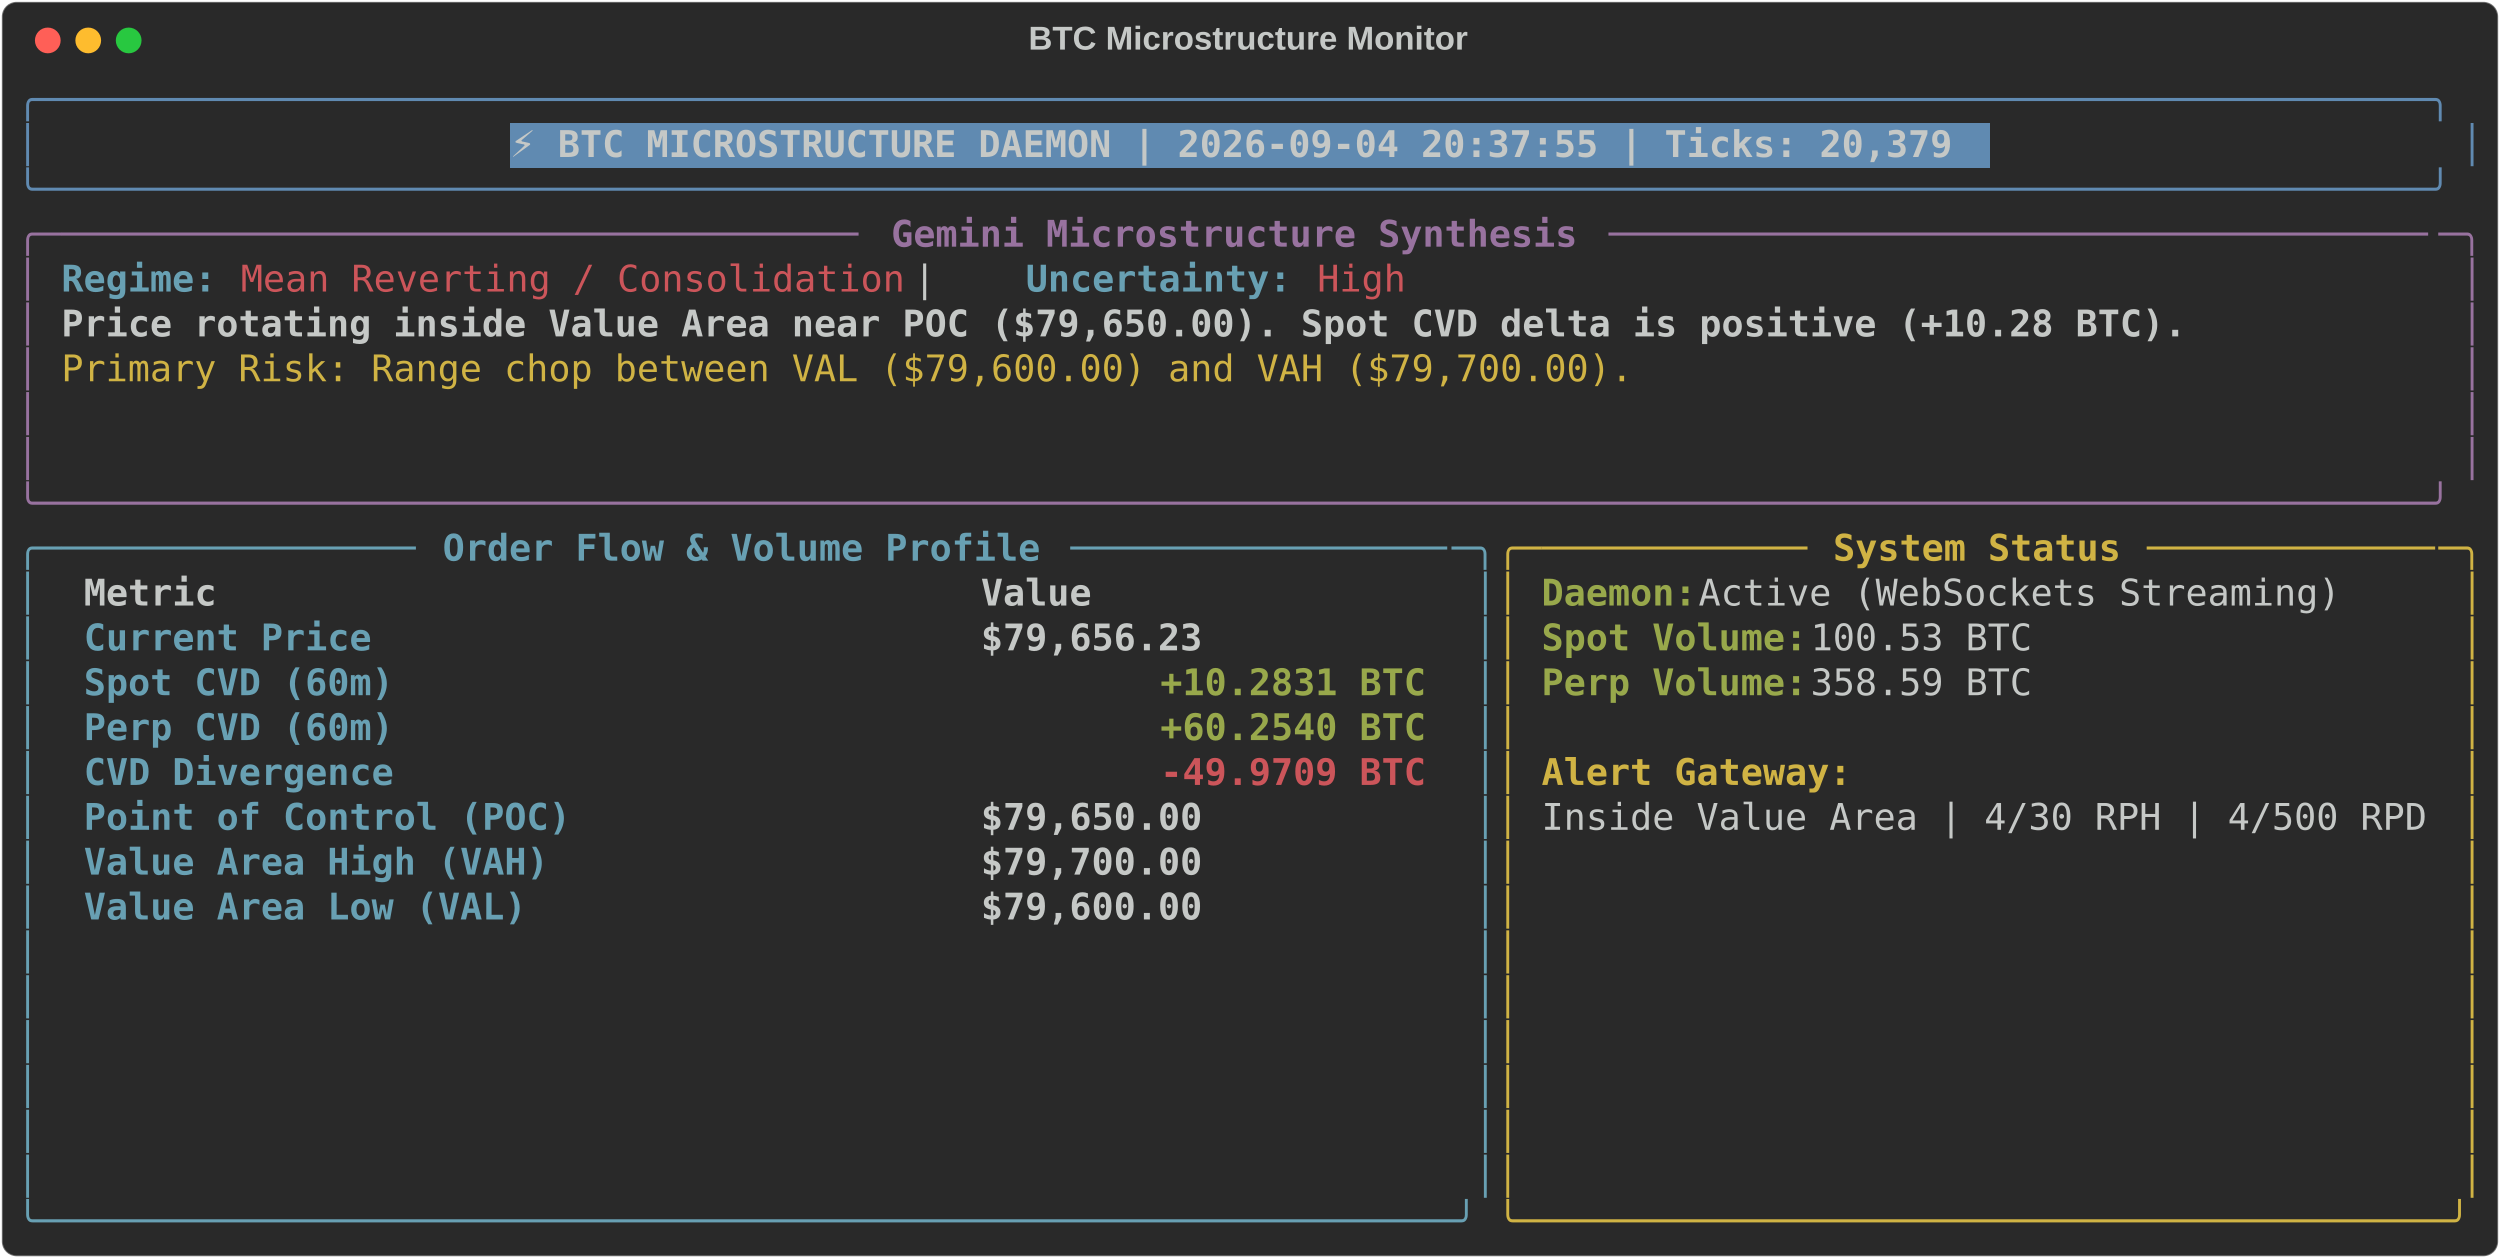
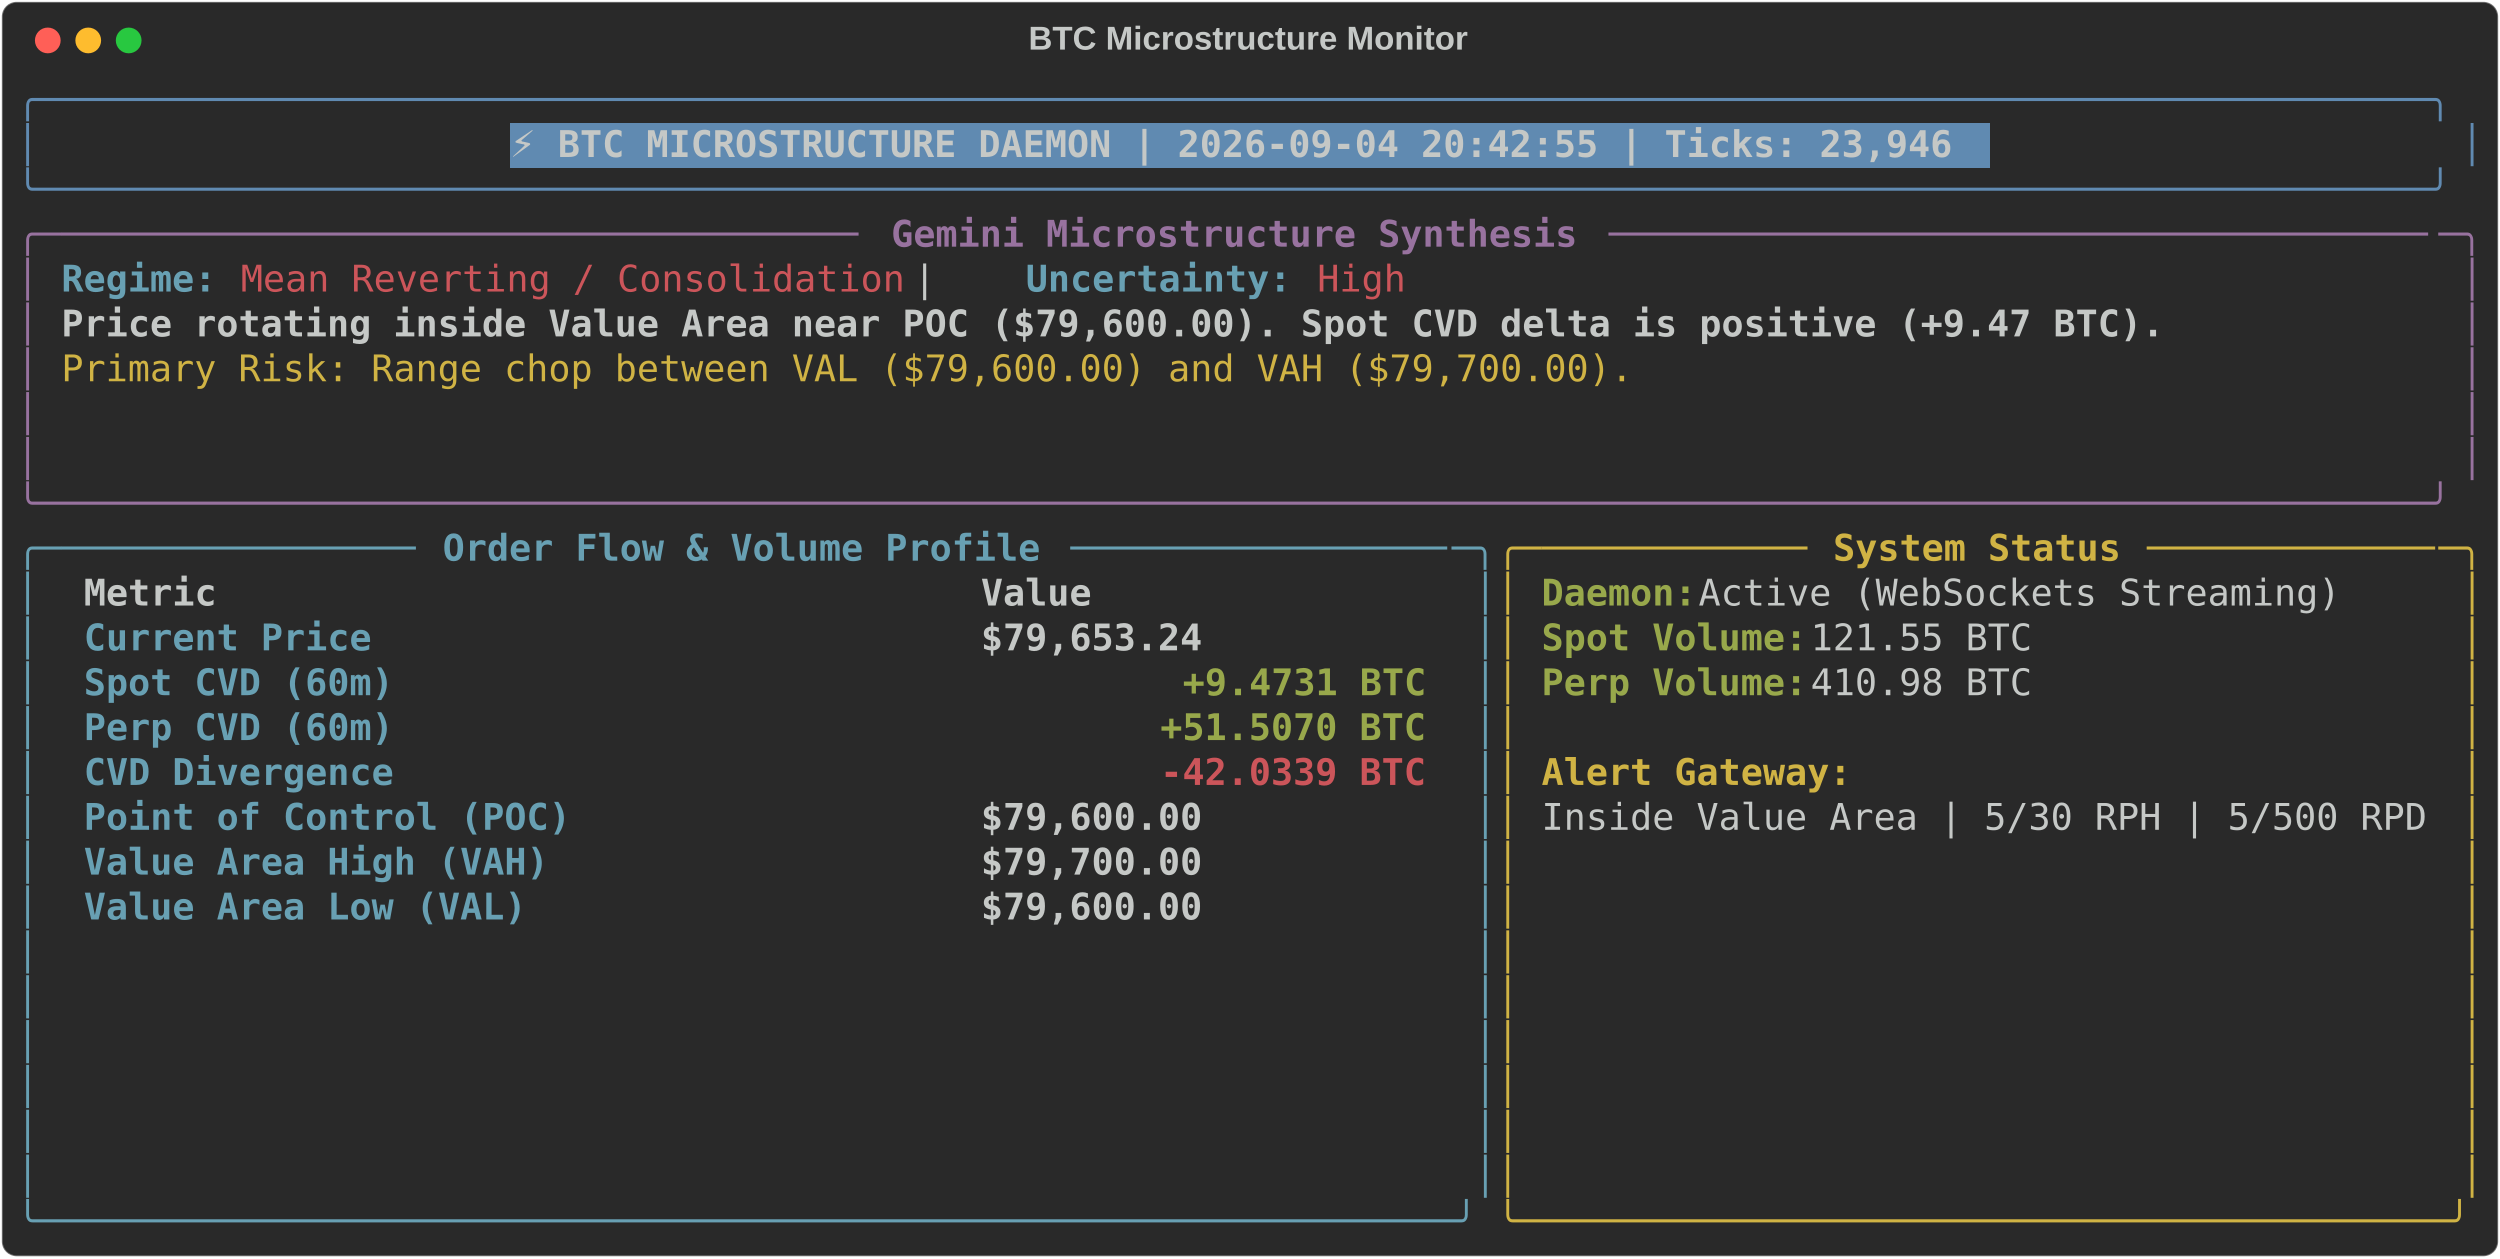
<svg xmlns="http://www.w3.org/2000/svg" class="rich-terminal" viewBox="0 0 1360 684.4">
  <style>

    @font-face {
        font-family: "Fira Code";
        src: local("FiraCode-Regular"),
                url("https://cdnjs.cloudflare.com/ajax/libs/firacode/6.2.0/woff2/FiraCode-Regular.woff2") format("woff2"),
                url("https://cdnjs.cloudflare.com/ajax/libs/firacode/6.2.0/woff/FiraCode-Regular.woff") format("woff");
        font-style: normal;
        font-weight: 400;
    }
    @font-face {
        font-family: "Fira Code";
        src: local("FiraCode-Bold"),
                url("https://cdnjs.cloudflare.com/ajax/libs/firacode/6.2.0/woff2/FiraCode-Bold.woff2") format("woff2"),
                url("https://cdnjs.cloudflare.com/ajax/libs/firacode/6.2.0/woff/FiraCode-Bold.woff") format("woff");
        font-style: bold;
        font-weight: 700;
    }

-     .terminal-1518094218-matrix {
+     .terminal-2698921822-matrix {
        font-family: Fira Code, monospace;
        font-size: 20px;
        line-height: 24.4px;
        font-variant-east-asian: full-width;
    }

-     .terminal-1518094218-title {
+     .terminal-2698921822-title {
        font-size: 18px;
        font-weight: bold;
        font-family: arial;
    }

-     .terminal-1518094218-r1 { fill: #608ab1 }
- .terminal-1518094218-r2 { fill: #c5c8c6 }
- .terminal-1518094218-r3 { fill: #c5c8c6;font-weight: bold }
- .terminal-1518094218-r4 { fill: #98729f }
- .terminal-1518094218-r5 { fill: #98729f;font-weight: bold }
- .terminal-1518094218-r6 { fill: #68a0b3;font-weight: bold }
- .terminal-1518094218-r7 { fill: #cc555a }
- .terminal-1518094218-r8 { fill: #d0b344 }
- .terminal-1518094218-r9 { fill: #68a0b3 }
- .terminal-1518094218-r10 { fill: #d0b344;font-weight: bold }
- .terminal-1518094218-r11 { fill: #98a84b;font-weight: bold }
- .terminal-1518094218-r12 { fill: #cc555a;font-weight: bold }
+     .terminal-2698921822-r1 { fill: #608ab1 }
+ .terminal-2698921822-r2 { fill: #c5c8c6 }
+ .terminal-2698921822-r3 { fill: #c5c8c6;font-weight: bold }
+ .terminal-2698921822-r4 { fill: #98729f }
+ .terminal-2698921822-r5 { fill: #98729f;font-weight: bold }
+ .terminal-2698921822-r6 { fill: #68a0b3;font-weight: bold }
+ .terminal-2698921822-r7 { fill: #cc555a }
+ .terminal-2698921822-r8 { fill: #d0b344 }
+ .terminal-2698921822-r9 { fill: #68a0b3 }
+ .terminal-2698921822-r10 { fill: #d0b344;font-weight: bold }
+ .terminal-2698921822-r11 { fill: #98a84b;font-weight: bold }
+ .terminal-2698921822-r12 { fill: #cc555a;font-weight: bold }
    </style>
  <defs>
-     <clipPath id="terminal-1518094218-clip-terminal">
+     <clipPath id="terminal-2698921822-clip-terminal">
      <rect x="0" y="0" width="1341.0" height="633.4" />
    </clipPath>
-     <clipPath id="terminal-1518094218-line-0">
+     <clipPath id="terminal-2698921822-line-0">
      <rect x="0" y="1.5" width="1342" height="24.65" />
    </clipPath>
-     <clipPath id="terminal-1518094218-line-1">
+     <clipPath id="terminal-2698921822-line-1">
      <rect x="0" y="25.9" width="1342" height="24.65" />
    </clipPath>
-     <clipPath id="terminal-1518094218-line-2">
+     <clipPath id="terminal-2698921822-line-2">
      <rect x="0" y="50.3" width="1342" height="24.65" />
    </clipPath>
-     <clipPath id="terminal-1518094218-line-3">
+     <clipPath id="terminal-2698921822-line-3">
      <rect x="0" y="74.7" width="1342" height="24.65" />
    </clipPath>
-     <clipPath id="terminal-1518094218-line-4">
+     <clipPath id="terminal-2698921822-line-4">
      <rect x="0" y="99.1" width="1342" height="24.65" />
    </clipPath>
-     <clipPath id="terminal-1518094218-line-5">
+     <clipPath id="terminal-2698921822-line-5">
      <rect x="0" y="123.5" width="1342" height="24.65" />
    </clipPath>
-     <clipPath id="terminal-1518094218-line-6">
+     <clipPath id="terminal-2698921822-line-6">
      <rect x="0" y="147.9" width="1342" height="24.65" />
    </clipPath>
-     <clipPath id="terminal-1518094218-line-7">
+     <clipPath id="terminal-2698921822-line-7">
      <rect x="0" y="172.3" width="1342" height="24.65" />
    </clipPath>
-     <clipPath id="terminal-1518094218-line-8">
+     <clipPath id="terminal-2698921822-line-8">
      <rect x="0" y="196.7" width="1342" height="24.65" />
    </clipPath>
-     <clipPath id="terminal-1518094218-line-9">
+     <clipPath id="terminal-2698921822-line-9">
      <rect x="0" y="221.1" width="1342" height="24.65" />
    </clipPath>
-     <clipPath id="terminal-1518094218-line-10">
+     <clipPath id="terminal-2698921822-line-10">
      <rect x="0" y="245.5" width="1342" height="24.65" />
    </clipPath>
-     <clipPath id="terminal-1518094218-line-11">
+     <clipPath id="terminal-2698921822-line-11">
      <rect x="0" y="269.9" width="1342" height="24.65" />
    </clipPath>
-     <clipPath id="terminal-1518094218-line-12">
+     <clipPath id="terminal-2698921822-line-12">
      <rect x="0" y="294.3" width="1342" height="24.65" />
    </clipPath>
-     <clipPath id="terminal-1518094218-line-13">
+     <clipPath id="terminal-2698921822-line-13">
      <rect x="0" y="318.7" width="1342" height="24.65" />
    </clipPath>
-     <clipPath id="terminal-1518094218-line-14">
+     <clipPath id="terminal-2698921822-line-14">
      <rect x="0" y="343.1" width="1342" height="24.65" />
    </clipPath>
-     <clipPath id="terminal-1518094218-line-15">
+     <clipPath id="terminal-2698921822-line-15">
      <rect x="0" y="367.5" width="1342" height="24.65" />
    </clipPath>
-     <clipPath id="terminal-1518094218-line-16">
+     <clipPath id="terminal-2698921822-line-16">
      <rect x="0" y="391.9" width="1342" height="24.65" />
    </clipPath>
-     <clipPath id="terminal-1518094218-line-17">
+     <clipPath id="terminal-2698921822-line-17">
      <rect x="0" y="416.3" width="1342" height="24.65" />
    </clipPath>
-     <clipPath id="terminal-1518094218-line-18">
+     <clipPath id="terminal-2698921822-line-18">
      <rect x="0" y="440.7" width="1342" height="24.65" />
    </clipPath>
-     <clipPath id="terminal-1518094218-line-19">
+     <clipPath id="terminal-2698921822-line-19">
      <rect x="0" y="465.1" width="1342" height="24.65" />
    </clipPath>
-     <clipPath id="terminal-1518094218-line-20">
+     <clipPath id="terminal-2698921822-line-20">
      <rect x="0" y="489.5" width="1342" height="24.65" />
    </clipPath>
-     <clipPath id="terminal-1518094218-line-21">
+     <clipPath id="terminal-2698921822-line-21">
      <rect x="0" y="513.9" width="1342" height="24.65" />
    </clipPath>
-     <clipPath id="terminal-1518094218-line-22">
+     <clipPath id="terminal-2698921822-line-22">
      <rect x="0" y="538.3" width="1342" height="24.65" />
    </clipPath>
-     <clipPath id="terminal-1518094218-line-23">
+     <clipPath id="terminal-2698921822-line-23">
      <rect x="0" y="562.7" width="1342" height="24.65" />
    </clipPath>
-     <clipPath id="terminal-1518094218-line-24">
+     <clipPath id="terminal-2698921822-line-24">
      <rect x="0" y="587.1" width="1342" height="24.65" />
    </clipPath>
  </defs>
  <rect fill="#292929" stroke="rgba(255,255,255,0.35)" stroke-width="1" x="1" y="1" width="1358" height="682.4" rx="8" />
-   <text class="terminal-1518094218-title" fill="#c5c8c6" text-anchor="middle" x="679" y="27">BTC Microstructure Monitor</text>
+   <text class="terminal-2698921822-title" fill="#c5c8c6" text-anchor="middle" x="679" y="27">BTC Microstructure Monitor</text>
  <g transform="translate(26,22)">
    <circle cx="0" cy="0" r="7" fill="#ff5f57" />
    <circle cx="22" cy="0" r="7" fill="#febc2e" />
    <circle cx="44" cy="0" r="7" fill="#28c840" />
  </g>
-   <g transform="translate(9, 41)" clip-path="url(#terminal-1518094218-clip-terminal)">
+   <g transform="translate(9, 41)" clip-path="url(#terminal-2698921822-clip-terminal)">
    <rect fill="#608ab1" x="268.4" y="25.9" width="805.2" height="24.65" shape-rendering="crispEdges" />
-     <g class="terminal-1518094218-matrix">
-       <text class="terminal-1518094218-r1" x="0" y="20" textLength="1342" clip-path="url(#terminal-1518094218-line-0)">╭────────────────────────────────────────────────────────────────────────────────────────────────────────────╮</text>
-       <text class="terminal-1518094218-r2" x="1342" y="20" textLength="12.2" clip-path="url(#terminal-1518094218-line-0)">
- </text>
-       <text class="terminal-1518094218-r1" x="0" y="44.4" textLength="12.2" clip-path="url(#terminal-1518094218-line-1)">│</text>
-       <text class="terminal-1518094218-r3" x="268.4" y="44.4" textLength="793" clip-path="url(#terminal-1518094218-line-1)">⚡ BTC MICROSTRUCTURE DAEMON | 2026-09-04 20:37:55 | Ticks: 20,379</text>
-       <text class="terminal-1518094218-r1" x="1329.8" y="44.4" textLength="12.2" clip-path="url(#terminal-1518094218-line-1)">│</text>
-       <text class="terminal-1518094218-r2" x="1342" y="44.4" textLength="12.2" clip-path="url(#terminal-1518094218-line-1)">
- </text>
-       <text class="terminal-1518094218-r1" x="0" y="68.8" textLength="1342" clip-path="url(#terminal-1518094218-line-2)">╰────────────────────────────────────────────────────────────────────────────────────────────────────────────╯</text>
-       <text class="terminal-1518094218-r2" x="1342" y="68.8" textLength="12.2" clip-path="url(#terminal-1518094218-line-2)">
- </text>
-       <text class="terminal-1518094218-r4" x="0" y="93.2" textLength="24.4" clip-path="url(#terminal-1518094218-line-3)">╭─</text>
-       <text class="terminal-1518094218-r4" x="24.4" y="93.2" textLength="439.2" clip-path="url(#terminal-1518094218-line-3)">────────────────────────────────────</text>
-       <text class="terminal-1518094218-r5" x="475.8" y="93.2" textLength="378.2" clip-path="url(#terminal-1518094218-line-3)">Gemini Microstructure Synthesis</text>
-       <text class="terminal-1518094218-r4" x="866.2" y="93.2" textLength="451.4" clip-path="url(#terminal-1518094218-line-3)">─────────────────────────────────────</text>
-       <text class="terminal-1518094218-r4" x="1317.6" y="93.2" textLength="24.4" clip-path="url(#terminal-1518094218-line-3)">─╮</text>
-       <text class="terminal-1518094218-r2" x="1342" y="93.2" textLength="12.2" clip-path="url(#terminal-1518094218-line-3)">
- </text>
-       <text class="terminal-1518094218-r4" x="0" y="117.6" textLength="12.2" clip-path="url(#terminal-1518094218-line-4)">│</text>
-       <text class="terminal-1518094218-r6" x="24.4" y="117.6" textLength="85.4" clip-path="url(#terminal-1518094218-line-4)">Regime:</text>
-       <text class="terminal-1518094218-r7" x="122" y="117.6" textLength="366" clip-path="url(#terminal-1518094218-line-4)">Mean Reverting / Consolidation</text>
-       <text class="terminal-1518094218-r2" x="488" y="117.6" textLength="61" clip-path="url(#terminal-1518094218-line-4)">  |  </text>
-       <text class="terminal-1518094218-r6" x="549" y="117.6" textLength="146.4" clip-path="url(#terminal-1518094218-line-4)">Uncertainty:</text>
-       <text class="terminal-1518094218-r7" x="707.6" y="117.6" textLength="48.8" clip-path="url(#terminal-1518094218-line-4)">High</text>
-       <text class="terminal-1518094218-r4" x="1329.8" y="117.6" textLength="12.2" clip-path="url(#terminal-1518094218-line-4)">│</text>
-       <text class="terminal-1518094218-r2" x="1342" y="117.6" textLength="12.2" clip-path="url(#terminal-1518094218-line-4)">
- </text>
-       <text class="terminal-1518094218-r4" x="0" y="142" textLength="12.2" clip-path="url(#terminal-1518094218-line-5)">│</text>
-       <text class="terminal-1518094218-r3" x="24.4" y="142" textLength="1171.2" clip-path="url(#terminal-1518094218-line-5)">Price rotating inside Value Area near POC ($79,650.00). Spot CVD delta is positive (+10.28 BTC).</text>
-       <text class="terminal-1518094218-r4" x="1329.8" y="142" textLength="12.2" clip-path="url(#terminal-1518094218-line-5)">│</text>
-       <text class="terminal-1518094218-r2" x="1342" y="142" textLength="12.2" clip-path="url(#terminal-1518094218-line-5)">
- </text>
-       <text class="terminal-1518094218-r4" x="0" y="166.4" textLength="12.2" clip-path="url(#terminal-1518094218-line-6)">│</text>
-       <text class="terminal-1518094218-r8" x="24.4" y="166.4" textLength="866.2" clip-path="url(#terminal-1518094218-line-6)">Primary Risk: Range chop between VAL ($79,600.00) and VAH ($79,700.00).</text>
-       <text class="terminal-1518094218-r4" x="1329.8" y="166.4" textLength="12.2" clip-path="url(#terminal-1518094218-line-6)">│</text>
-       <text class="terminal-1518094218-r2" x="1342" y="166.4" textLength="12.2" clip-path="url(#terminal-1518094218-line-6)">
- </text>
-       <text class="terminal-1518094218-r4" x="0" y="190.8" textLength="12.2" clip-path="url(#terminal-1518094218-line-7)">│</text>
-       <text class="terminal-1518094218-r4" x="1329.8" y="190.8" textLength="12.2" clip-path="url(#terminal-1518094218-line-7)">│</text>
-       <text class="terminal-1518094218-r2" x="1342" y="190.8" textLength="12.2" clip-path="url(#terminal-1518094218-line-7)">
- </text>
-       <text class="terminal-1518094218-r4" x="0" y="215.2" textLength="12.2" clip-path="url(#terminal-1518094218-line-8)">│</text>
-       <text class="terminal-1518094218-r4" x="1329.8" y="215.2" textLength="12.2" clip-path="url(#terminal-1518094218-line-8)">│</text>
-       <text class="terminal-1518094218-r2" x="1342" y="215.2" textLength="12.2" clip-path="url(#terminal-1518094218-line-8)">
- </text>
-       <text class="terminal-1518094218-r4" x="0" y="239.6" textLength="1342" clip-path="url(#terminal-1518094218-line-9)">╰────────────────────────────────────────────────────────────────────────────────────────────────────────────╯</text>
-       <text class="terminal-1518094218-r2" x="1342" y="239.6" textLength="12.2" clip-path="url(#terminal-1518094218-line-9)">
- </text>
-       <text class="terminal-1518094218-r9" x="0" y="264" textLength="24.4" clip-path="url(#terminal-1518094218-line-10)">╭─</text>
-       <text class="terminal-1518094218-r9" x="24.4" y="264" textLength="195.2" clip-path="url(#terminal-1518094218-line-10)">────────────────</text>
-       <text class="terminal-1518094218-r6" x="231.8" y="264" textLength="329.4" clip-path="url(#terminal-1518094218-line-10)">Order Flow &amp; Volume Profile</text>
-       <text class="terminal-1518094218-r9" x="573.4" y="264" textLength="207.4" clip-path="url(#terminal-1518094218-line-10)">─────────────────</text>
-       <text class="terminal-1518094218-r9" x="780.8" y="264" textLength="24.4" clip-path="url(#terminal-1518094218-line-10)">─╮</text>
-       <text class="terminal-1518094218-r8" x="805.2" y="264" textLength="24.4" clip-path="url(#terminal-1518094218-line-10)">╭─</text>
-       <text class="terminal-1518094218-r8" x="829.6" y="264" textLength="146.4" clip-path="url(#terminal-1518094218-line-10)">────────────</text>
-       <text class="terminal-1518094218-r10" x="988.2" y="264" textLength="158.6" clip-path="url(#terminal-1518094218-line-10)">System Status</text>
-       <text class="terminal-1518094218-r8" x="1159" y="264" textLength="158.6" clip-path="url(#terminal-1518094218-line-10)">─────────────</text>
-       <text class="terminal-1518094218-r8" x="1317.6" y="264" textLength="24.4" clip-path="url(#terminal-1518094218-line-10)">─╮</text>
-       <text class="terminal-1518094218-r2" x="1342" y="264" textLength="12.2" clip-path="url(#terminal-1518094218-line-10)">
- </text>
-       <text class="terminal-1518094218-r9" x="0" y="288.4" textLength="12.2" clip-path="url(#terminal-1518094218-line-11)">│</text>
-       <text class="terminal-1518094218-r3" x="36.6" y="288.4" textLength="463.6" clip-path="url(#terminal-1518094218-line-11)">Metric                                </text>
-       <text class="terminal-1518094218-r3" x="524.6" y="288.4" textLength="244" clip-path="url(#terminal-1518094218-line-11)">               Value</text>
-       <text class="terminal-1518094218-r9" x="793" y="288.4" textLength="12.2" clip-path="url(#terminal-1518094218-line-11)">│</text>
-       <text class="terminal-1518094218-r8" x="805.2" y="288.4" textLength="12.2" clip-path="url(#terminal-1518094218-line-11)">│</text>
-       <text class="terminal-1518094218-r11" x="829.6" y="288.4" textLength="85.4" clip-path="url(#terminal-1518094218-line-11)">Daemon:</text>
-       <text class="terminal-1518094218-r2" x="915" y="288.4" textLength="366" clip-path="url(#terminal-1518094218-line-11)"> Active (WebSockets Streaming)</text>
-       <text class="terminal-1518094218-r8" x="1329.8" y="288.4" textLength="12.2" clip-path="url(#terminal-1518094218-line-11)">│</text>
-       <text class="terminal-1518094218-r2" x="1342" y="288.4" textLength="12.2" clip-path="url(#terminal-1518094218-line-11)">
- </text>
-       <text class="terminal-1518094218-r9" x="0" y="312.8" textLength="12.2" clip-path="url(#terminal-1518094218-line-12)">│</text>
-       <text class="terminal-1518094218-r6" x="36.6" y="312.8" textLength="463.6" clip-path="url(#terminal-1518094218-line-12)">Current Price                         </text>
-       <text class="terminal-1518094218-r3" x="524.6" y="312.8" textLength="244" clip-path="url(#terminal-1518094218-line-12)">          $79,656.23</text>
-       <text class="terminal-1518094218-r9" x="793" y="312.8" textLength="12.2" clip-path="url(#terminal-1518094218-line-12)">│</text>
-       <text class="terminal-1518094218-r8" x="805.2" y="312.8" textLength="12.2" clip-path="url(#terminal-1518094218-line-12)">│</text>
-       <text class="terminal-1518094218-r11" x="829.6" y="312.8" textLength="146.4" clip-path="url(#terminal-1518094218-line-12)">Spot Volume:</text>
-       <text class="terminal-1518094218-r2" x="976" y="312.8" textLength="134.2" clip-path="url(#terminal-1518094218-line-12)"> 100.53 BTC</text>
-       <text class="terminal-1518094218-r8" x="1329.8" y="312.8" textLength="12.2" clip-path="url(#terminal-1518094218-line-12)">│</text>
-       <text class="terminal-1518094218-r2" x="1342" y="312.8" textLength="12.2" clip-path="url(#terminal-1518094218-line-12)">
- </text>
-       <text class="terminal-1518094218-r9" x="0" y="337.2" textLength="12.2" clip-path="url(#terminal-1518094218-line-13)">│</text>
-       <text class="terminal-1518094218-r6" x="36.6" y="337.2" textLength="463.6" clip-path="url(#terminal-1518094218-line-13)">Spot CVD (60m)                        </text>
-       <text class="terminal-1518094218-r11" x="622.2" y="337.2" textLength="146.4" clip-path="url(#terminal-1518094218-line-13)">+10.2831 BTC</text>
-       <text class="terminal-1518094218-r9" x="793" y="337.2" textLength="12.2" clip-path="url(#terminal-1518094218-line-13)">│</text>
-       <text class="terminal-1518094218-r8" x="805.2" y="337.2" textLength="12.2" clip-path="url(#terminal-1518094218-line-13)">│</text>
-       <text class="terminal-1518094218-r11" x="829.6" y="337.2" textLength="146.4" clip-path="url(#terminal-1518094218-line-13)">Perp Volume:</text>
-       <text class="terminal-1518094218-r2" x="976" y="337.2" textLength="134.2" clip-path="url(#terminal-1518094218-line-13)"> 358.59 BTC</text>
-       <text class="terminal-1518094218-r8" x="1329.8" y="337.2" textLength="12.2" clip-path="url(#terminal-1518094218-line-13)">│</text>
-       <text class="terminal-1518094218-r2" x="1342" y="337.2" textLength="12.2" clip-path="url(#terminal-1518094218-line-13)">
- </text>
-       <text class="terminal-1518094218-r9" x="0" y="361.6" textLength="12.2" clip-path="url(#terminal-1518094218-line-14)">│</text>
-       <text class="terminal-1518094218-r6" x="36.6" y="361.6" textLength="463.6" clip-path="url(#terminal-1518094218-line-14)">Perp CVD (60m)                        </text>
-       <text class="terminal-1518094218-r11" x="622.2" y="361.6" textLength="146.4" clip-path="url(#terminal-1518094218-line-14)">+60.2540 BTC</text>
-       <text class="terminal-1518094218-r9" x="793" y="361.6" textLength="12.2" clip-path="url(#terminal-1518094218-line-14)">│</text>
-       <text class="terminal-1518094218-r8" x="805.2" y="361.6" textLength="12.2" clip-path="url(#terminal-1518094218-line-14)">│</text>
-       <text class="terminal-1518094218-r8" x="1329.8" y="361.6" textLength="12.2" clip-path="url(#terminal-1518094218-line-14)">│</text>
-       <text class="terminal-1518094218-r2" x="1342" y="361.6" textLength="12.2" clip-path="url(#terminal-1518094218-line-14)">
- </text>
-       <text class="terminal-1518094218-r9" x="0" y="386" textLength="12.2" clip-path="url(#terminal-1518094218-line-15)">│</text>
-       <text class="terminal-1518094218-r6" x="36.6" y="386" textLength="463.6" clip-path="url(#terminal-1518094218-line-15)">CVD Divergence                        </text>
-       <text class="terminal-1518094218-r12" x="622.2" y="386" textLength="146.4" clip-path="url(#terminal-1518094218-line-15)">-49.9709 BTC</text>
-       <text class="terminal-1518094218-r9" x="793" y="386" textLength="12.2" clip-path="url(#terminal-1518094218-line-15)">│</text>
-       <text class="terminal-1518094218-r8" x="805.2" y="386" textLength="12.2" clip-path="url(#terminal-1518094218-line-15)">│</text>
-       <text class="terminal-1518094218-r10" x="829.6" y="386" textLength="170.8" clip-path="url(#terminal-1518094218-line-15)">Alert Gateway:</text>
-       <text class="terminal-1518094218-r8" x="1329.8" y="386" textLength="12.2" clip-path="url(#terminal-1518094218-line-15)">│</text>
-       <text class="terminal-1518094218-r2" x="1342" y="386" textLength="12.2" clip-path="url(#terminal-1518094218-line-15)">
- </text>
-       <text class="terminal-1518094218-r9" x="0" y="410.4" textLength="12.2" clip-path="url(#terminal-1518094218-line-16)">│</text>
-       <text class="terminal-1518094218-r6" x="36.6" y="410.4" textLength="463.6" clip-path="url(#terminal-1518094218-line-16)">Point of Control (POC)                </text>
-       <text class="terminal-1518094218-r3" x="524.6" y="410.4" textLength="244" clip-path="url(#terminal-1518094218-line-16)">          $79,650.00</text>
-       <text class="terminal-1518094218-r9" x="793" y="410.4" textLength="12.2" clip-path="url(#terminal-1518094218-line-16)">│</text>
-       <text class="terminal-1518094218-r8" x="805.2" y="410.4" textLength="12.2" clip-path="url(#terminal-1518094218-line-16)">│</text>
-       <text class="terminal-1518094218-r2" x="829.6" y="410.4" textLength="488" clip-path="url(#terminal-1518094218-line-16)">Inside Value Area | 4/30 RPH | 4/500 RPD</text>
-       <text class="terminal-1518094218-r8" x="1329.8" y="410.4" textLength="12.2" clip-path="url(#terminal-1518094218-line-16)">│</text>
-       <text class="terminal-1518094218-r2" x="1342" y="410.4" textLength="12.2" clip-path="url(#terminal-1518094218-line-16)">
- </text>
-       <text class="terminal-1518094218-r9" x="0" y="434.8" textLength="12.2" clip-path="url(#terminal-1518094218-line-17)">│</text>
-       <text class="terminal-1518094218-r6" x="36.6" y="434.8" textLength="463.6" clip-path="url(#terminal-1518094218-line-17)">Value Area High (VAH)                 </text>
-       <text class="terminal-1518094218-r3" x="524.6" y="434.8" textLength="244" clip-path="url(#terminal-1518094218-line-17)">          $79,700.00</text>
-       <text class="terminal-1518094218-r9" x="793" y="434.8" textLength="12.2" clip-path="url(#terminal-1518094218-line-17)">│</text>
-       <text class="terminal-1518094218-r8" x="805.2" y="434.8" textLength="12.2" clip-path="url(#terminal-1518094218-line-17)">│</text>
-       <text class="terminal-1518094218-r8" x="1329.8" y="434.8" textLength="12.2" clip-path="url(#terminal-1518094218-line-17)">│</text>
-       <text class="terminal-1518094218-r2" x="1342" y="434.8" textLength="12.2" clip-path="url(#terminal-1518094218-line-17)">
- </text>
-       <text class="terminal-1518094218-r9" x="0" y="459.2" textLength="12.2" clip-path="url(#terminal-1518094218-line-18)">│</text>
-       <text class="terminal-1518094218-r6" x="36.6" y="459.2" textLength="463.6" clip-path="url(#terminal-1518094218-line-18)">Value Area Low (VAL)                  </text>
-       <text class="terminal-1518094218-r3" x="524.6" y="459.2" textLength="244" clip-path="url(#terminal-1518094218-line-18)">          $79,600.00</text>
-       <text class="terminal-1518094218-r9" x="793" y="459.2" textLength="12.2" clip-path="url(#terminal-1518094218-line-18)">│</text>
-       <text class="terminal-1518094218-r8" x="805.2" y="459.2" textLength="12.2" clip-path="url(#terminal-1518094218-line-18)">│</text>
-       <text class="terminal-1518094218-r8" x="1329.8" y="459.2" textLength="12.2" clip-path="url(#terminal-1518094218-line-18)">│</text>
-       <text class="terminal-1518094218-r2" x="1342" y="459.2" textLength="12.2" clip-path="url(#terminal-1518094218-line-18)">
- </text>
-       <text class="terminal-1518094218-r9" x="0" y="483.6" textLength="12.2" clip-path="url(#terminal-1518094218-line-19)">│</text>
-       <text class="terminal-1518094218-r9" x="793" y="483.6" textLength="12.2" clip-path="url(#terminal-1518094218-line-19)">│</text>
-       <text class="terminal-1518094218-r8" x="805.2" y="483.6" textLength="12.2" clip-path="url(#terminal-1518094218-line-19)">│</text>
-       <text class="terminal-1518094218-r8" x="1329.8" y="483.6" textLength="12.2" clip-path="url(#terminal-1518094218-line-19)">│</text>
-       <text class="terminal-1518094218-r2" x="1342" y="483.6" textLength="12.2" clip-path="url(#terminal-1518094218-line-19)">
- </text>
-       <text class="terminal-1518094218-r9" x="0" y="508" textLength="12.2" clip-path="url(#terminal-1518094218-line-20)">│</text>
-       <text class="terminal-1518094218-r9" x="793" y="508" textLength="12.2" clip-path="url(#terminal-1518094218-line-20)">│</text>
-       <text class="terminal-1518094218-r8" x="805.2" y="508" textLength="12.2" clip-path="url(#terminal-1518094218-line-20)">│</text>
-       <text class="terminal-1518094218-r8" x="1329.8" y="508" textLength="12.2" clip-path="url(#terminal-1518094218-line-20)">│</text>
-       <text class="terminal-1518094218-r2" x="1342" y="508" textLength="12.2" clip-path="url(#terminal-1518094218-line-20)">
- </text>
-       <text class="terminal-1518094218-r9" x="0" y="532.4" textLength="12.2" clip-path="url(#terminal-1518094218-line-21)">│</text>
-       <text class="terminal-1518094218-r9" x="793" y="532.4" textLength="12.2" clip-path="url(#terminal-1518094218-line-21)">│</text>
-       <text class="terminal-1518094218-r8" x="805.2" y="532.4" textLength="12.2" clip-path="url(#terminal-1518094218-line-21)">│</text>
-       <text class="terminal-1518094218-r8" x="1329.8" y="532.4" textLength="12.2" clip-path="url(#terminal-1518094218-line-21)">│</text>
-       <text class="terminal-1518094218-r2" x="1342" y="532.4" textLength="12.2" clip-path="url(#terminal-1518094218-line-21)">
- </text>
-       <text class="terminal-1518094218-r9" x="0" y="556.8" textLength="12.2" clip-path="url(#terminal-1518094218-line-22)">│</text>
-       <text class="terminal-1518094218-r9" x="793" y="556.8" textLength="12.2" clip-path="url(#terminal-1518094218-line-22)">│</text>
-       <text class="terminal-1518094218-r8" x="805.2" y="556.8" textLength="12.2" clip-path="url(#terminal-1518094218-line-22)">│</text>
-       <text class="terminal-1518094218-r8" x="1329.8" y="556.8" textLength="12.2" clip-path="url(#terminal-1518094218-line-22)">│</text>
-       <text class="terminal-1518094218-r2" x="1342" y="556.8" textLength="12.2" clip-path="url(#terminal-1518094218-line-22)">
- </text>
-       <text class="terminal-1518094218-r9" x="0" y="581.2" textLength="12.2" clip-path="url(#terminal-1518094218-line-23)">│</text>
-       <text class="terminal-1518094218-r9" x="793" y="581.2" textLength="12.2" clip-path="url(#terminal-1518094218-line-23)">│</text>
-       <text class="terminal-1518094218-r8" x="805.2" y="581.2" textLength="12.2" clip-path="url(#terminal-1518094218-line-23)">│</text>
-       <text class="terminal-1518094218-r8" x="1329.8" y="581.2" textLength="12.2" clip-path="url(#terminal-1518094218-line-23)">│</text>
-       <text class="terminal-1518094218-r2" x="1342" y="581.2" textLength="12.2" clip-path="url(#terminal-1518094218-line-23)">
- </text>
-       <text class="terminal-1518094218-r9" x="0" y="605.6" textLength="12.2" clip-path="url(#terminal-1518094218-line-24)">│</text>
-       <text class="terminal-1518094218-r9" x="793" y="605.6" textLength="12.2" clip-path="url(#terminal-1518094218-line-24)">│</text>
-       <text class="terminal-1518094218-r8" x="805.2" y="605.6" textLength="12.2" clip-path="url(#terminal-1518094218-line-24)">│</text>
-       <text class="terminal-1518094218-r8" x="1329.8" y="605.6" textLength="12.2" clip-path="url(#terminal-1518094218-line-24)">│</text>
-       <text class="terminal-1518094218-r2" x="1342" y="605.6" textLength="12.2" clip-path="url(#terminal-1518094218-line-24)">
- </text>
-       <text class="terminal-1518094218-r9" x="0" y="630" textLength="805.2" clip-path="url(#terminal-1518094218-line-25)">╰────────────────────────────────────────────────────────────────╯</text>
-       <text class="terminal-1518094218-r8" x="805.2" y="630" textLength="536.8" clip-path="url(#terminal-1518094218-line-25)">╰──────────────────────────────────────────╯</text>
-       <text class="terminal-1518094218-r2" x="1342" y="630" textLength="12.2" clip-path="url(#terminal-1518094218-line-25)">
+     <g class="terminal-2698921822-matrix">
+       <text class="terminal-2698921822-r1" x="0" y="20" textLength="1342" clip-path="url(#terminal-2698921822-line-0)">╭────────────────────────────────────────────────────────────────────────────────────────────────────────────╮</text>
+       <text class="terminal-2698921822-r2" x="1342" y="20" textLength="12.2" clip-path="url(#terminal-2698921822-line-0)">
+ </text>
+       <text class="terminal-2698921822-r1" x="0" y="44.4" textLength="12.2" clip-path="url(#terminal-2698921822-line-1)">│</text>
+       <text class="terminal-2698921822-r3" x="268.4" y="44.4" textLength="793" clip-path="url(#terminal-2698921822-line-1)">⚡ BTC MICROSTRUCTURE DAEMON | 2026-09-04 20:42:55 | Ticks: 23,946</text>
+       <text class="terminal-2698921822-r1" x="1329.8" y="44.4" textLength="12.2" clip-path="url(#terminal-2698921822-line-1)">│</text>
+       <text class="terminal-2698921822-r2" x="1342" y="44.4" textLength="12.2" clip-path="url(#terminal-2698921822-line-1)">
+ </text>
+       <text class="terminal-2698921822-r1" x="0" y="68.8" textLength="1342" clip-path="url(#terminal-2698921822-line-2)">╰────────────────────────────────────────────────────────────────────────────────────────────────────────────╯</text>
+       <text class="terminal-2698921822-r2" x="1342" y="68.8" textLength="12.2" clip-path="url(#terminal-2698921822-line-2)">
+ </text>
+       <text class="terminal-2698921822-r4" x="0" y="93.2" textLength="24.4" clip-path="url(#terminal-2698921822-line-3)">╭─</text>
+       <text class="terminal-2698921822-r4" x="24.4" y="93.2" textLength="439.2" clip-path="url(#terminal-2698921822-line-3)">────────────────────────────────────</text>
+       <text class="terminal-2698921822-r5" x="475.8" y="93.2" textLength="378.2" clip-path="url(#terminal-2698921822-line-3)">Gemini Microstructure Synthesis</text>
+       <text class="terminal-2698921822-r4" x="866.2" y="93.2" textLength="451.4" clip-path="url(#terminal-2698921822-line-3)">─────────────────────────────────────</text>
+       <text class="terminal-2698921822-r4" x="1317.6" y="93.2" textLength="24.4" clip-path="url(#terminal-2698921822-line-3)">─╮</text>
+       <text class="terminal-2698921822-r2" x="1342" y="93.2" textLength="12.2" clip-path="url(#terminal-2698921822-line-3)">
+ </text>
+       <text class="terminal-2698921822-r4" x="0" y="117.6" textLength="12.2" clip-path="url(#terminal-2698921822-line-4)">│</text>
+       <text class="terminal-2698921822-r6" x="24.4" y="117.6" textLength="85.4" clip-path="url(#terminal-2698921822-line-4)">Regime:</text>
+       <text class="terminal-2698921822-r7" x="122" y="117.6" textLength="366" clip-path="url(#terminal-2698921822-line-4)">Mean Reverting / Consolidation</text>
+       <text class="terminal-2698921822-r2" x="488" y="117.6" textLength="61" clip-path="url(#terminal-2698921822-line-4)">  |  </text>
+       <text class="terminal-2698921822-r6" x="549" y="117.6" textLength="146.4" clip-path="url(#terminal-2698921822-line-4)">Uncertainty:</text>
+       <text class="terminal-2698921822-r7" x="707.6" y="117.6" textLength="48.8" clip-path="url(#terminal-2698921822-line-4)">High</text>
+       <text class="terminal-2698921822-r4" x="1329.8" y="117.6" textLength="12.2" clip-path="url(#terminal-2698921822-line-4)">│</text>
+       <text class="terminal-2698921822-r2" x="1342" y="117.6" textLength="12.2" clip-path="url(#terminal-2698921822-line-4)">
+ </text>
+       <text class="terminal-2698921822-r4" x="0" y="142" textLength="12.2" clip-path="url(#terminal-2698921822-line-5)">│</text>
+       <text class="terminal-2698921822-r3" x="24.4" y="142" textLength="1159" clip-path="url(#terminal-2698921822-line-5)">Price rotating inside Value Area near POC ($79,600.00). Spot CVD delta is positive (+9.47 BTC).</text>
+       <text class="terminal-2698921822-r4" x="1329.8" y="142" textLength="12.2" clip-path="url(#terminal-2698921822-line-5)">│</text>
+       <text class="terminal-2698921822-r2" x="1342" y="142" textLength="12.2" clip-path="url(#terminal-2698921822-line-5)">
+ </text>
+       <text class="terminal-2698921822-r4" x="0" y="166.4" textLength="12.2" clip-path="url(#terminal-2698921822-line-6)">│</text>
+       <text class="terminal-2698921822-r8" x="24.4" y="166.4" textLength="866.2" clip-path="url(#terminal-2698921822-line-6)">Primary Risk: Range chop between VAL ($79,600.00) and VAH ($79,700.00).</text>
+       <text class="terminal-2698921822-r4" x="1329.8" y="166.4" textLength="12.2" clip-path="url(#terminal-2698921822-line-6)">│</text>
+       <text class="terminal-2698921822-r2" x="1342" y="166.4" textLength="12.2" clip-path="url(#terminal-2698921822-line-6)">
+ </text>
+       <text class="terminal-2698921822-r4" x="0" y="190.8" textLength="12.2" clip-path="url(#terminal-2698921822-line-7)">│</text>
+       <text class="terminal-2698921822-r4" x="1329.8" y="190.8" textLength="12.2" clip-path="url(#terminal-2698921822-line-7)">│</text>
+       <text class="terminal-2698921822-r2" x="1342" y="190.8" textLength="12.2" clip-path="url(#terminal-2698921822-line-7)">
+ </text>
+       <text class="terminal-2698921822-r4" x="0" y="215.2" textLength="12.2" clip-path="url(#terminal-2698921822-line-8)">│</text>
+       <text class="terminal-2698921822-r4" x="1329.8" y="215.2" textLength="12.2" clip-path="url(#terminal-2698921822-line-8)">│</text>
+       <text class="terminal-2698921822-r2" x="1342" y="215.2" textLength="12.2" clip-path="url(#terminal-2698921822-line-8)">
+ </text>
+       <text class="terminal-2698921822-r4" x="0" y="239.6" textLength="1342" clip-path="url(#terminal-2698921822-line-9)">╰────────────────────────────────────────────────────────────────────────────────────────────────────────────╯</text>
+       <text class="terminal-2698921822-r2" x="1342" y="239.6" textLength="12.2" clip-path="url(#terminal-2698921822-line-9)">
+ </text>
+       <text class="terminal-2698921822-r9" x="0" y="264" textLength="24.4" clip-path="url(#terminal-2698921822-line-10)">╭─</text>
+       <text class="terminal-2698921822-r9" x="24.4" y="264" textLength="195.2" clip-path="url(#terminal-2698921822-line-10)">────────────────</text>
+       <text class="terminal-2698921822-r6" x="231.8" y="264" textLength="329.4" clip-path="url(#terminal-2698921822-line-10)">Order Flow &amp; Volume Profile</text>
+       <text class="terminal-2698921822-r9" x="573.4" y="264" textLength="207.4" clip-path="url(#terminal-2698921822-line-10)">─────────────────</text>
+       <text class="terminal-2698921822-r9" x="780.8" y="264" textLength="24.4" clip-path="url(#terminal-2698921822-line-10)">─╮</text>
+       <text class="terminal-2698921822-r8" x="805.2" y="264" textLength="24.4" clip-path="url(#terminal-2698921822-line-10)">╭─</text>
+       <text class="terminal-2698921822-r8" x="829.6" y="264" textLength="146.4" clip-path="url(#terminal-2698921822-line-10)">────────────</text>
+       <text class="terminal-2698921822-r10" x="988.2" y="264" textLength="158.6" clip-path="url(#terminal-2698921822-line-10)">System Status</text>
+       <text class="terminal-2698921822-r8" x="1159" y="264" textLength="158.6" clip-path="url(#terminal-2698921822-line-10)">─────────────</text>
+       <text class="terminal-2698921822-r8" x="1317.6" y="264" textLength="24.4" clip-path="url(#terminal-2698921822-line-10)">─╮</text>
+       <text class="terminal-2698921822-r2" x="1342" y="264" textLength="12.2" clip-path="url(#terminal-2698921822-line-10)">
+ </text>
+       <text class="terminal-2698921822-r9" x="0" y="288.4" textLength="12.2" clip-path="url(#terminal-2698921822-line-11)">│</text>
+       <text class="terminal-2698921822-r3" x="36.6" y="288.4" textLength="463.6" clip-path="url(#terminal-2698921822-line-11)">Metric                                </text>
+       <text class="terminal-2698921822-r3" x="524.6" y="288.4" textLength="244" clip-path="url(#terminal-2698921822-line-11)">               Value</text>
+       <text class="terminal-2698921822-r9" x="793" y="288.4" textLength="12.2" clip-path="url(#terminal-2698921822-line-11)">│</text>
+       <text class="terminal-2698921822-r8" x="805.2" y="288.4" textLength="12.2" clip-path="url(#terminal-2698921822-line-11)">│</text>
+       <text class="terminal-2698921822-r11" x="829.6" y="288.4" textLength="85.4" clip-path="url(#terminal-2698921822-line-11)">Daemon:</text>
+       <text class="terminal-2698921822-r2" x="915" y="288.4" textLength="366" clip-path="url(#terminal-2698921822-line-11)"> Active (WebSockets Streaming)</text>
+       <text class="terminal-2698921822-r8" x="1329.8" y="288.4" textLength="12.2" clip-path="url(#terminal-2698921822-line-11)">│</text>
+       <text class="terminal-2698921822-r2" x="1342" y="288.4" textLength="12.2" clip-path="url(#terminal-2698921822-line-11)">
+ </text>
+       <text class="terminal-2698921822-r9" x="0" y="312.8" textLength="12.2" clip-path="url(#terminal-2698921822-line-12)">│</text>
+       <text class="terminal-2698921822-r6" x="36.6" y="312.8" textLength="463.6" clip-path="url(#terminal-2698921822-line-12)">Current Price                         </text>
+       <text class="terminal-2698921822-r3" x="524.6" y="312.8" textLength="244" clip-path="url(#terminal-2698921822-line-12)">          $79,653.24</text>
+       <text class="terminal-2698921822-r9" x="793" y="312.8" textLength="12.2" clip-path="url(#terminal-2698921822-line-12)">│</text>
+       <text class="terminal-2698921822-r8" x="805.2" y="312.8" textLength="12.2" clip-path="url(#terminal-2698921822-line-12)">│</text>
+       <text class="terminal-2698921822-r11" x="829.6" y="312.8" textLength="146.4" clip-path="url(#terminal-2698921822-line-12)">Spot Volume:</text>
+       <text class="terminal-2698921822-r2" x="976" y="312.8" textLength="134.2" clip-path="url(#terminal-2698921822-line-12)"> 121.55 BTC</text>
+       <text class="terminal-2698921822-r8" x="1329.8" y="312.8" textLength="12.2" clip-path="url(#terminal-2698921822-line-12)">│</text>
+       <text class="terminal-2698921822-r2" x="1342" y="312.8" textLength="12.2" clip-path="url(#terminal-2698921822-line-12)">
+ </text>
+       <text class="terminal-2698921822-r9" x="0" y="337.2" textLength="12.2" clip-path="url(#terminal-2698921822-line-13)">│</text>
+       <text class="terminal-2698921822-r6" x="36.6" y="337.2" textLength="463.6" clip-path="url(#terminal-2698921822-line-13)">Spot CVD (60m)                        </text>
+       <text class="terminal-2698921822-r11" x="634.4" y="337.2" textLength="134.2" clip-path="url(#terminal-2698921822-line-13)">+9.4731 BTC</text>
+       <text class="terminal-2698921822-r9" x="793" y="337.2" textLength="12.2" clip-path="url(#terminal-2698921822-line-13)">│</text>
+       <text class="terminal-2698921822-r8" x="805.2" y="337.2" textLength="12.2" clip-path="url(#terminal-2698921822-line-13)">│</text>
+       <text class="terminal-2698921822-r11" x="829.6" y="337.2" textLength="146.4" clip-path="url(#terminal-2698921822-line-13)">Perp Volume:</text>
+       <text class="terminal-2698921822-r2" x="976" y="337.2" textLength="134.2" clip-path="url(#terminal-2698921822-line-13)"> 410.98 BTC</text>
+       <text class="terminal-2698921822-r8" x="1329.8" y="337.2" textLength="12.2" clip-path="url(#terminal-2698921822-line-13)">│</text>
+       <text class="terminal-2698921822-r2" x="1342" y="337.2" textLength="12.2" clip-path="url(#terminal-2698921822-line-13)">
+ </text>
+       <text class="terminal-2698921822-r9" x="0" y="361.6" textLength="12.2" clip-path="url(#terminal-2698921822-line-14)">│</text>
+       <text class="terminal-2698921822-r6" x="36.6" y="361.6" textLength="463.6" clip-path="url(#terminal-2698921822-line-14)">Perp CVD (60m)                        </text>
+       <text class="terminal-2698921822-r11" x="622.2" y="361.6" textLength="146.4" clip-path="url(#terminal-2698921822-line-14)">+51.5070 BTC</text>
+       <text class="terminal-2698921822-r9" x="793" y="361.6" textLength="12.2" clip-path="url(#terminal-2698921822-line-14)">│</text>
+       <text class="terminal-2698921822-r8" x="805.2" y="361.6" textLength="12.2" clip-path="url(#terminal-2698921822-line-14)">│</text>
+       <text class="terminal-2698921822-r8" x="1329.8" y="361.6" textLength="12.2" clip-path="url(#terminal-2698921822-line-14)">│</text>
+       <text class="terminal-2698921822-r2" x="1342" y="361.6" textLength="12.2" clip-path="url(#terminal-2698921822-line-14)">
+ </text>
+       <text class="terminal-2698921822-r9" x="0" y="386" textLength="12.2" clip-path="url(#terminal-2698921822-line-15)">│</text>
+       <text class="terminal-2698921822-r6" x="36.6" y="386" textLength="463.6" clip-path="url(#terminal-2698921822-line-15)">CVD Divergence                        </text>
+       <text class="terminal-2698921822-r12" x="622.2" y="386" textLength="146.4" clip-path="url(#terminal-2698921822-line-15)">-42.0339 BTC</text>
+       <text class="terminal-2698921822-r9" x="793" y="386" textLength="12.2" clip-path="url(#terminal-2698921822-line-15)">│</text>
+       <text class="terminal-2698921822-r8" x="805.2" y="386" textLength="12.2" clip-path="url(#terminal-2698921822-line-15)">│</text>
+       <text class="terminal-2698921822-r10" x="829.6" y="386" textLength="170.8" clip-path="url(#terminal-2698921822-line-15)">Alert Gateway:</text>
+       <text class="terminal-2698921822-r8" x="1329.8" y="386" textLength="12.2" clip-path="url(#terminal-2698921822-line-15)">│</text>
+       <text class="terminal-2698921822-r2" x="1342" y="386" textLength="12.2" clip-path="url(#terminal-2698921822-line-15)">
+ </text>
+       <text class="terminal-2698921822-r9" x="0" y="410.4" textLength="12.2" clip-path="url(#terminal-2698921822-line-16)">│</text>
+       <text class="terminal-2698921822-r6" x="36.6" y="410.4" textLength="463.6" clip-path="url(#terminal-2698921822-line-16)">Point of Control (POC)                </text>
+       <text class="terminal-2698921822-r3" x="524.6" y="410.4" textLength="244" clip-path="url(#terminal-2698921822-line-16)">          $79,600.00</text>
+       <text class="terminal-2698921822-r9" x="793" y="410.4" textLength="12.2" clip-path="url(#terminal-2698921822-line-16)">│</text>
+       <text class="terminal-2698921822-r8" x="805.2" y="410.4" textLength="12.2" clip-path="url(#terminal-2698921822-line-16)">│</text>
+       <text class="terminal-2698921822-r2" x="829.6" y="410.4" textLength="488" clip-path="url(#terminal-2698921822-line-16)">Inside Value Area | 5/30 RPH | 5/500 RPD</text>
+       <text class="terminal-2698921822-r8" x="1329.8" y="410.4" textLength="12.2" clip-path="url(#terminal-2698921822-line-16)">│</text>
+       <text class="terminal-2698921822-r2" x="1342" y="410.4" textLength="12.2" clip-path="url(#terminal-2698921822-line-16)">
+ </text>
+       <text class="terminal-2698921822-r9" x="0" y="434.8" textLength="12.2" clip-path="url(#terminal-2698921822-line-17)">│</text>
+       <text class="terminal-2698921822-r6" x="36.6" y="434.8" textLength="463.6" clip-path="url(#terminal-2698921822-line-17)">Value Area High (VAH)                 </text>
+       <text class="terminal-2698921822-r3" x="524.6" y="434.8" textLength="244" clip-path="url(#terminal-2698921822-line-17)">          $79,700.00</text>
+       <text class="terminal-2698921822-r9" x="793" y="434.8" textLength="12.2" clip-path="url(#terminal-2698921822-line-17)">│</text>
+       <text class="terminal-2698921822-r8" x="805.2" y="434.8" textLength="12.2" clip-path="url(#terminal-2698921822-line-17)">│</text>
+       <text class="terminal-2698921822-r8" x="1329.8" y="434.8" textLength="12.2" clip-path="url(#terminal-2698921822-line-17)">│</text>
+       <text class="terminal-2698921822-r2" x="1342" y="434.8" textLength="12.2" clip-path="url(#terminal-2698921822-line-17)">
+ </text>
+       <text class="terminal-2698921822-r9" x="0" y="459.2" textLength="12.2" clip-path="url(#terminal-2698921822-line-18)">│</text>
+       <text class="terminal-2698921822-r6" x="36.6" y="459.2" textLength="463.6" clip-path="url(#terminal-2698921822-line-18)">Value Area Low (VAL)                  </text>
+       <text class="terminal-2698921822-r3" x="524.6" y="459.2" textLength="244" clip-path="url(#terminal-2698921822-line-18)">          $79,600.00</text>
+       <text class="terminal-2698921822-r9" x="793" y="459.2" textLength="12.2" clip-path="url(#terminal-2698921822-line-18)">│</text>
+       <text class="terminal-2698921822-r8" x="805.2" y="459.2" textLength="12.2" clip-path="url(#terminal-2698921822-line-18)">│</text>
+       <text class="terminal-2698921822-r8" x="1329.8" y="459.2" textLength="12.2" clip-path="url(#terminal-2698921822-line-18)">│</text>
+       <text class="terminal-2698921822-r2" x="1342" y="459.2" textLength="12.2" clip-path="url(#terminal-2698921822-line-18)">
+ </text>
+       <text class="terminal-2698921822-r9" x="0" y="483.6" textLength="12.2" clip-path="url(#terminal-2698921822-line-19)">│</text>
+       <text class="terminal-2698921822-r9" x="793" y="483.6" textLength="12.2" clip-path="url(#terminal-2698921822-line-19)">│</text>
+       <text class="terminal-2698921822-r8" x="805.2" y="483.6" textLength="12.2" clip-path="url(#terminal-2698921822-line-19)">│</text>
+       <text class="terminal-2698921822-r8" x="1329.8" y="483.6" textLength="12.2" clip-path="url(#terminal-2698921822-line-19)">│</text>
+       <text class="terminal-2698921822-r2" x="1342" y="483.6" textLength="12.2" clip-path="url(#terminal-2698921822-line-19)">
+ </text>
+       <text class="terminal-2698921822-r9" x="0" y="508" textLength="12.2" clip-path="url(#terminal-2698921822-line-20)">│</text>
+       <text class="terminal-2698921822-r9" x="793" y="508" textLength="12.2" clip-path="url(#terminal-2698921822-line-20)">│</text>
+       <text class="terminal-2698921822-r8" x="805.2" y="508" textLength="12.2" clip-path="url(#terminal-2698921822-line-20)">│</text>
+       <text class="terminal-2698921822-r8" x="1329.8" y="508" textLength="12.2" clip-path="url(#terminal-2698921822-line-20)">│</text>
+       <text class="terminal-2698921822-r2" x="1342" y="508" textLength="12.2" clip-path="url(#terminal-2698921822-line-20)">
+ </text>
+       <text class="terminal-2698921822-r9" x="0" y="532.4" textLength="12.2" clip-path="url(#terminal-2698921822-line-21)">│</text>
+       <text class="terminal-2698921822-r9" x="793" y="532.4" textLength="12.2" clip-path="url(#terminal-2698921822-line-21)">│</text>
+       <text class="terminal-2698921822-r8" x="805.2" y="532.4" textLength="12.2" clip-path="url(#terminal-2698921822-line-21)">│</text>
+       <text class="terminal-2698921822-r8" x="1329.8" y="532.4" textLength="12.2" clip-path="url(#terminal-2698921822-line-21)">│</text>
+       <text class="terminal-2698921822-r2" x="1342" y="532.4" textLength="12.2" clip-path="url(#terminal-2698921822-line-21)">
+ </text>
+       <text class="terminal-2698921822-r9" x="0" y="556.8" textLength="12.2" clip-path="url(#terminal-2698921822-line-22)">│</text>
+       <text class="terminal-2698921822-r9" x="793" y="556.8" textLength="12.2" clip-path="url(#terminal-2698921822-line-22)">│</text>
+       <text class="terminal-2698921822-r8" x="805.2" y="556.8" textLength="12.2" clip-path="url(#terminal-2698921822-line-22)">│</text>
+       <text class="terminal-2698921822-r8" x="1329.8" y="556.8" textLength="12.2" clip-path="url(#terminal-2698921822-line-22)">│</text>
+       <text class="terminal-2698921822-r2" x="1342" y="556.8" textLength="12.2" clip-path="url(#terminal-2698921822-line-22)">
+ </text>
+       <text class="terminal-2698921822-r9" x="0" y="581.2" textLength="12.2" clip-path="url(#terminal-2698921822-line-23)">│</text>
+       <text class="terminal-2698921822-r9" x="793" y="581.2" textLength="12.2" clip-path="url(#terminal-2698921822-line-23)">│</text>
+       <text class="terminal-2698921822-r8" x="805.2" y="581.2" textLength="12.2" clip-path="url(#terminal-2698921822-line-23)">│</text>
+       <text class="terminal-2698921822-r8" x="1329.8" y="581.2" textLength="12.2" clip-path="url(#terminal-2698921822-line-23)">│</text>
+       <text class="terminal-2698921822-r2" x="1342" y="581.2" textLength="12.2" clip-path="url(#terminal-2698921822-line-23)">
+ </text>
+       <text class="terminal-2698921822-r9" x="0" y="605.6" textLength="12.2" clip-path="url(#terminal-2698921822-line-24)">│</text>
+       <text class="terminal-2698921822-r9" x="793" y="605.6" textLength="12.2" clip-path="url(#terminal-2698921822-line-24)">│</text>
+       <text class="terminal-2698921822-r8" x="805.2" y="605.6" textLength="12.2" clip-path="url(#terminal-2698921822-line-24)">│</text>
+       <text class="terminal-2698921822-r8" x="1329.8" y="605.6" textLength="12.2" clip-path="url(#terminal-2698921822-line-24)">│</text>
+       <text class="terminal-2698921822-r2" x="1342" y="605.6" textLength="12.2" clip-path="url(#terminal-2698921822-line-24)">
+ </text>
+       <text class="terminal-2698921822-r9" x="0" y="630" textLength="805.2" clip-path="url(#terminal-2698921822-line-25)">╰────────────────────────────────────────────────────────────────╯</text>
+       <text class="terminal-2698921822-r8" x="805.2" y="630" textLength="536.8" clip-path="url(#terminal-2698921822-line-25)">╰──────────────────────────────────────────╯</text>
+       <text class="terminal-2698921822-r2" x="1342" y="630" textLength="12.2" clip-path="url(#terminal-2698921822-line-25)">
</text>
    </g>
  </g>
</svg>
